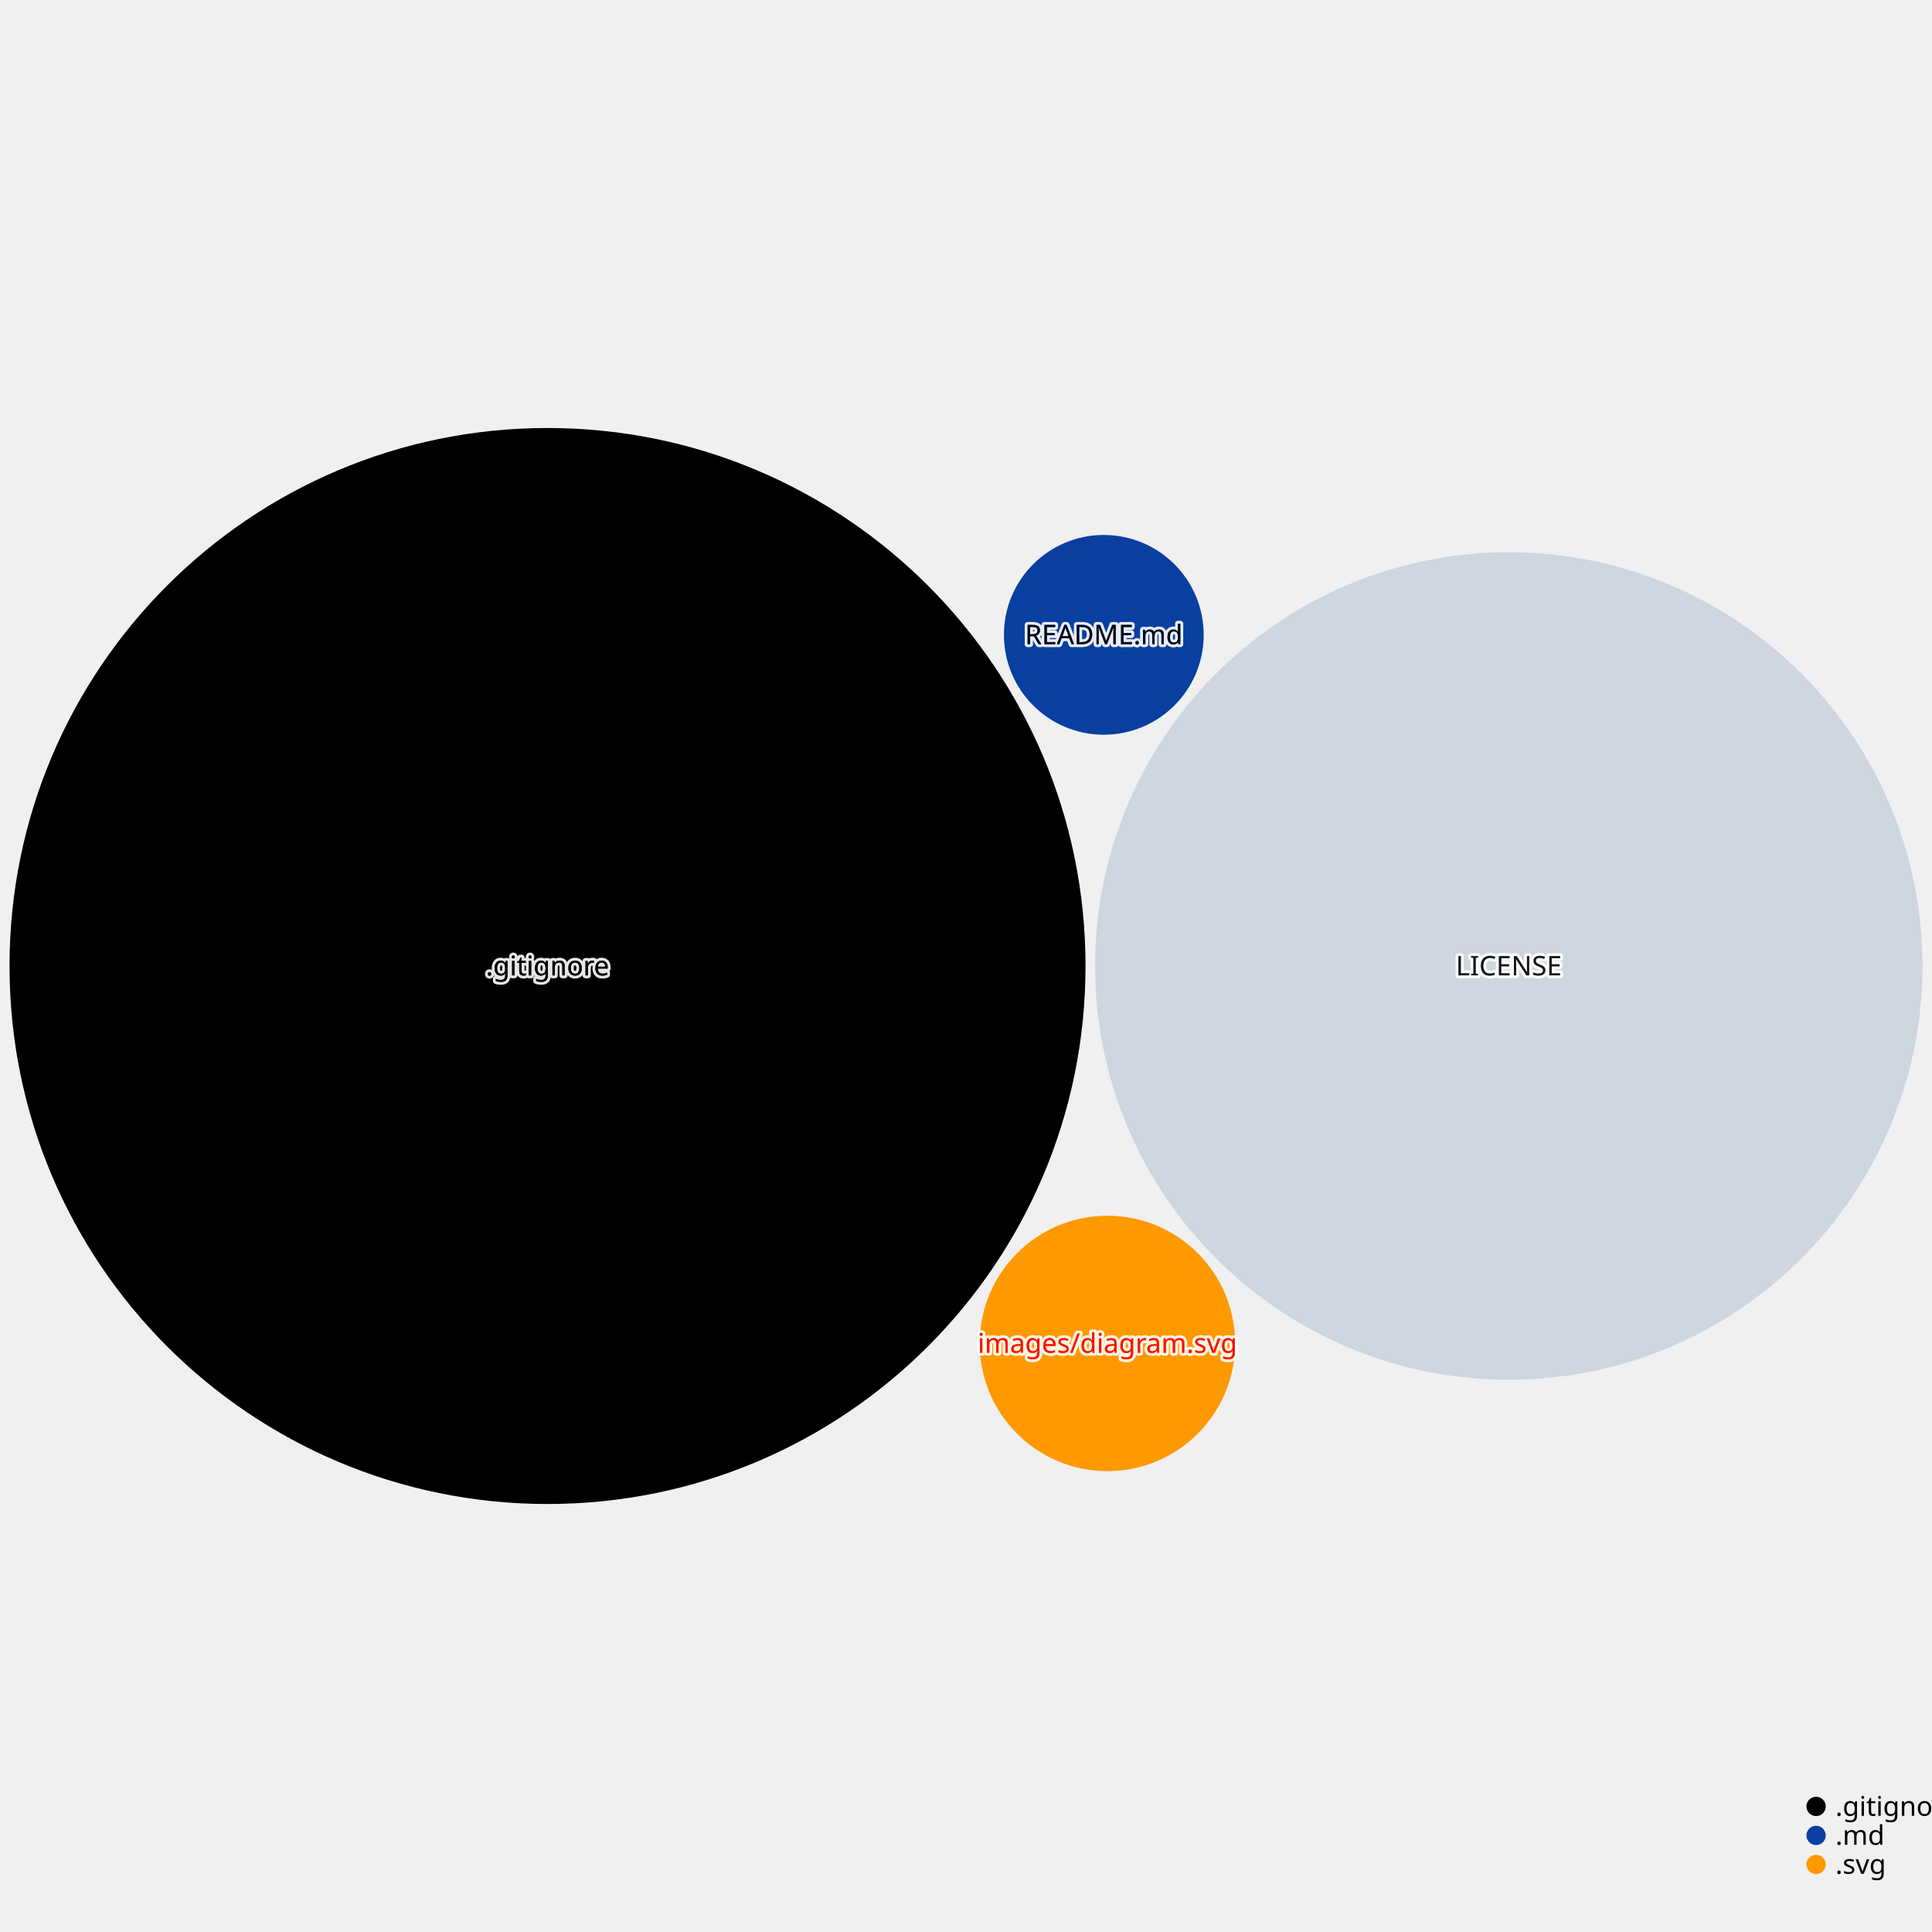
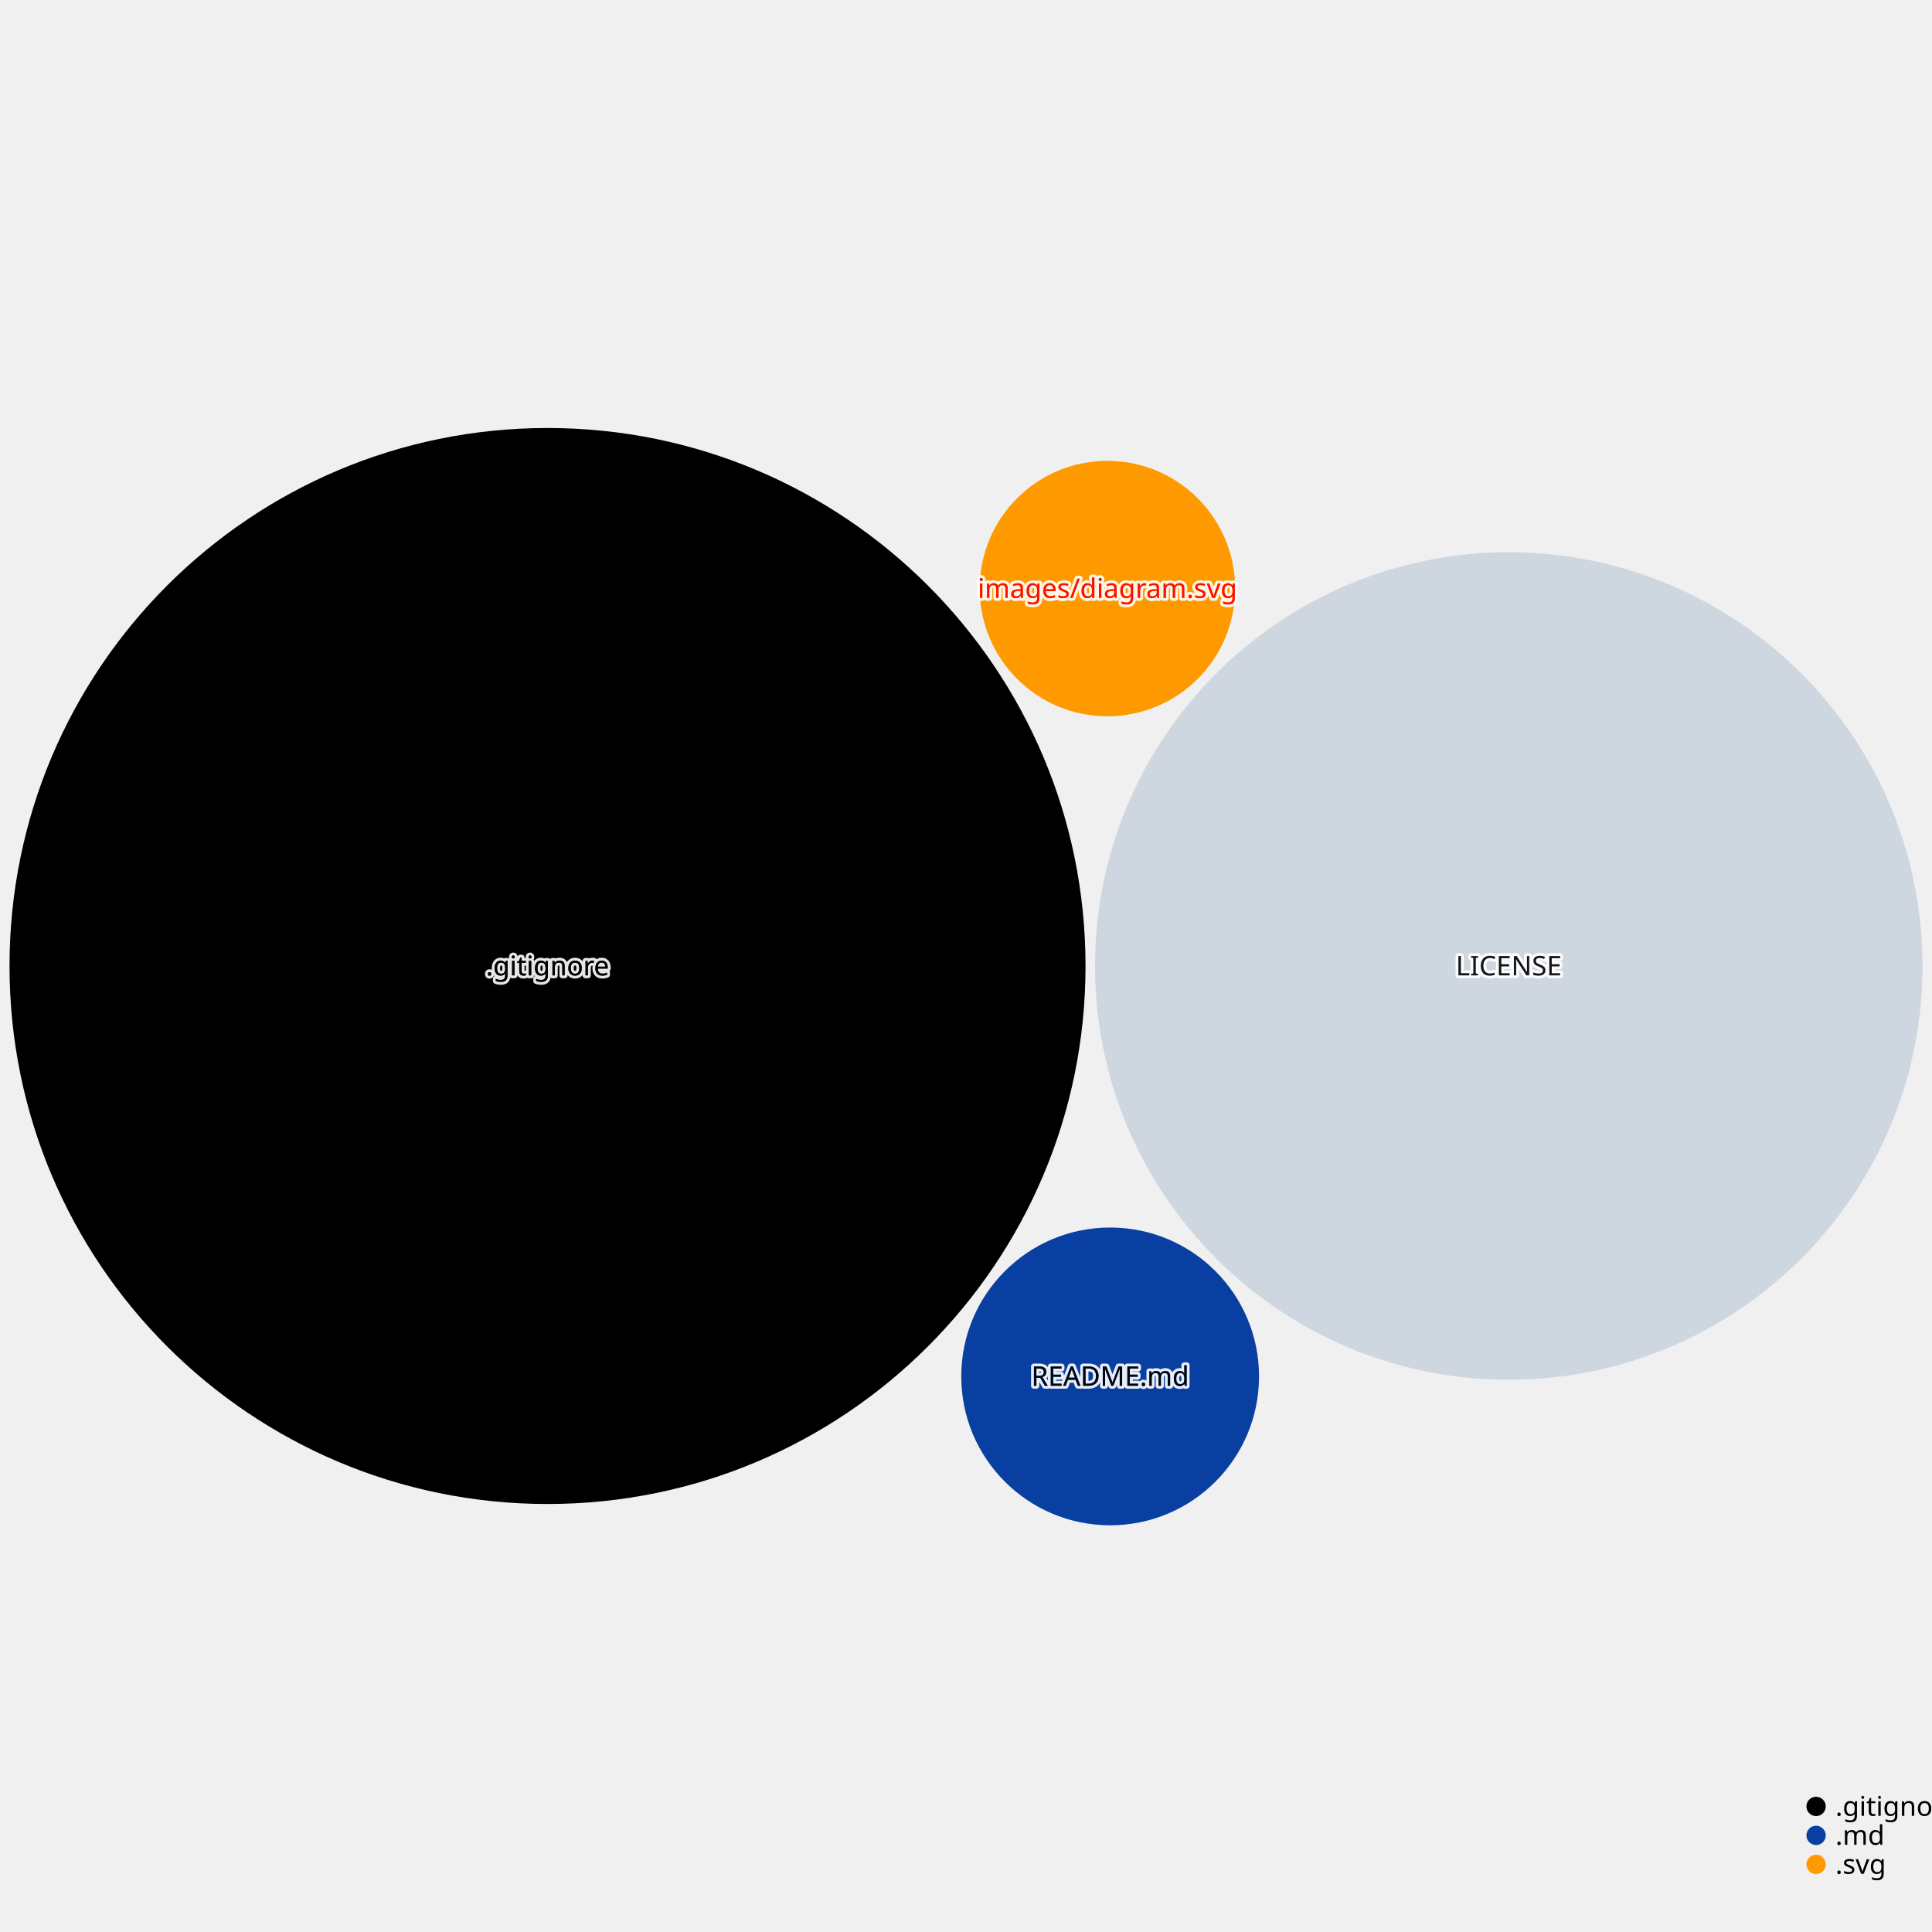
<svg xmlns="http://www.w3.org/2000/svg" width="1000" height="1000" style="background:white;font-family:sans-serif;overflow:visible">
  <defs>
    <filter id="glow" x="-50%" y="-50%" width="200%" height="200%">
      <feGaussianBlur stdDeviation="4" result="coloredBlur" />
      <feMerge>
        <feMergeNode in="coloredBlur" />
        <feMergeNode in="SourceGraphic" />
      </feMerge>
    </filter>
  </defs>
  <g style="fill:#000000;transition:transform 0s ease-out, fill 0.1s ease-out" transform="translate(283.3951, 500)">
    <circle style="transition:all 0.5s ease-out" r="278.469" stroke-width="0" stroke="#374151" />
  </g>
  <g style="fill:#CED6E0;transition:transform 0s ease-out, fill 0.1s ease-out" transform="translate(780.932, 500)">
    <circle style="transition:all 0.5s ease-out" r="214.142" stroke-width="0" stroke="#374151" />
  </g>
-   <g style="fill:#ff9900;transition:transform 0s ease-out, fill 0.1s ease-out" transform="translate(573.1918, 695.3594)">
+   <g style="fill:#083fa1;transition:transform 0s ease-out, fill 0.1s ease-out" transform="translate(574.6093, 712.4269)">
+     <circle style="transition:all 0.5s ease-out" r="77.064" stroke-width="0" stroke="#374151" />
+   </g>
+   <g style="fill:#ff9900;transition:transform 0s ease-out, fill 0.1s ease-out" transform="translate(573.1918, 304.6406)">
    <circle style="transition:all 0.5s ease-out" r="66.101" stroke-width="0" stroke="#374151" />
-   </g>
-   <g style="fill:#083fa1;transition:transform 0s ease-out, fill 0.1s ease-out" transform="translate(571.3294, 328.594)">
-     <circle style="transition:all 0.5s ease-out" r="51.696" stroke-width="0" stroke="#374151" />
  </g>
  <g style="fill:#000000;transition:transform 0s ease-out" transform="translate(283.3951, 500)">
    <text style="pointer-events:none;opacity:0.9;font-size:14px;font-weight:500;transition:all 0.5s ease-out" fill="#4B5563" text-anchor="middle" dominant-baseline="middle" stroke="white" stroke-width="3" stroke-linejoin="round">.gitignore</text>
    <text style="pointer-events:none;opacity:1;font-size:14px;font-weight:500;transition:all 0.5s ease-out" text-anchor="middle" dominant-baseline="middle">.gitignore</text>
    <text style="pointer-events:none;opacity:0.9;font-size:14px;font-weight:500;mix-blend-mode:color-burn;transition:all 0.5s ease-out" fill="#110101" text-anchor="middle" dominant-baseline="middle">.gitignore</text>
  </g>
  <g style="fill:#CED6E0;transition:transform 0s ease-out" transform="translate(780.932, 500)">
    <text style="pointer-events:none;opacity:0.9;font-size:14px;font-weight:500;transition:all 0.5s ease-out" fill="#4B5563" text-anchor="middle" dominant-baseline="middle" stroke="white" stroke-width="3" stroke-linejoin="round">LICENSE</text>
    <text style="pointer-events:none;opacity:1;font-size:14px;font-weight:500;transition:all 0.5s ease-out" text-anchor="middle" dominant-baseline="middle">LICENSE</text>
    <text style="pointer-events:none;opacity:0.9;font-size:14px;font-weight:500;mix-blend-mode:color-burn;transition:all 0.5s ease-out" fill="#110101" text-anchor="middle" dominant-baseline="middle">LICENSE</text>
  </g>
-   <g style="fill:#ff9900;transition:transform 0s ease-out" transform="translate(573.1918, 695.3594)">
+   <g style="fill:#083fa1;transition:transform 0s ease-out" transform="translate(574.6093, 712.4269)">
+     <text style="pointer-events:none;opacity:0.9;font-size:14px;font-weight:500;transition:all 0.5s ease-out" fill="#4B5563" text-anchor="middle" dominant-baseline="middle" stroke="white" stroke-width="3" stroke-linejoin="round">README.md</text>
+     <text style="pointer-events:none;opacity:1;font-size:14px;font-weight:500;transition:all 0.5s ease-out" text-anchor="middle" dominant-baseline="middle">README.md</text>
+     <text style="pointer-events:none;opacity:0.9;font-size:14px;font-weight:500;mix-blend-mode:color-burn;transition:all 0.5s ease-out" fill="#110101" text-anchor="middle" dominant-baseline="middle">README.md</text>
+   </g>
+   <g style="fill:#ff9900;transition:transform 0s ease-out" transform="translate(573.1918, 304.6406)">
    <text style="pointer-events:none;opacity:0.9;font-size:14px;font-weight:500;transition:all 0.5s ease-out" fill="#4B5563" text-anchor="middle" dominant-baseline="middle" stroke="white" stroke-width="3" stroke-linejoin="round">images/diagram.svg</text>
    <text style="pointer-events:none;opacity:1;font-size:14px;font-weight:500;transition:all 0.5s ease-out" text-anchor="middle" dominant-baseline="middle">images/diagram.svg</text>
    <text style="pointer-events:none;opacity:0.9;font-size:14px;font-weight:500;mix-blend-mode:color-burn;transition:all 0.5s ease-out" fill="#110101" text-anchor="middle" dominant-baseline="middle">images/diagram.svg</text>
-   </g>
-   <g style="fill:#083fa1;transition:transform 0s ease-out" transform="translate(571.3294, 328.594)">
-     <text style="pointer-events:none;opacity:0.9;font-size:14px;font-weight:500;transition:all 0.5s ease-out" fill="#4B5563" text-anchor="middle" dominant-baseline="middle" stroke="white" stroke-width="3" stroke-linejoin="round">README.md</text>
-     <text style="pointer-events:none;opacity:1;font-size:14px;font-weight:500;transition:all 0.5s ease-out" text-anchor="middle" dominant-baseline="middle">README.md</text>
-     <text style="pointer-events:none;opacity:0.9;font-size:14px;font-weight:500;mix-blend-mode:color-burn;transition:all 0.5s ease-out" fill="#110101" text-anchor="middle" dominant-baseline="middle">README.md</text>
  </g>
  <g transform="translate(940, 935)">
    <g transform="translate(0, 0)">
      <circle r="5" fill="#000000" />
      <text x="10" style="font-size:14px;font-weight:300" dominant-baseline="middle">.gitignore</text>
    </g>
    <g transform="translate(0, 15)">
      <circle r="5" fill="#083fa1" />
      <text x="10" style="font-size:14px;font-weight:300" dominant-baseline="middle">.md</text>
    </g>
    <g transform="translate(0, 30)">
      <circle r="5" fill="#ff9900" />
      <text x="10" style="font-size:14px;font-weight:300" dominant-baseline="middle">.svg</text>
    </g>
    <g fill="#9CA3AF" style="font-weight:300;font-style:italic;font-size:12px">each dot sized by file size</g>
  </g>
</svg>
